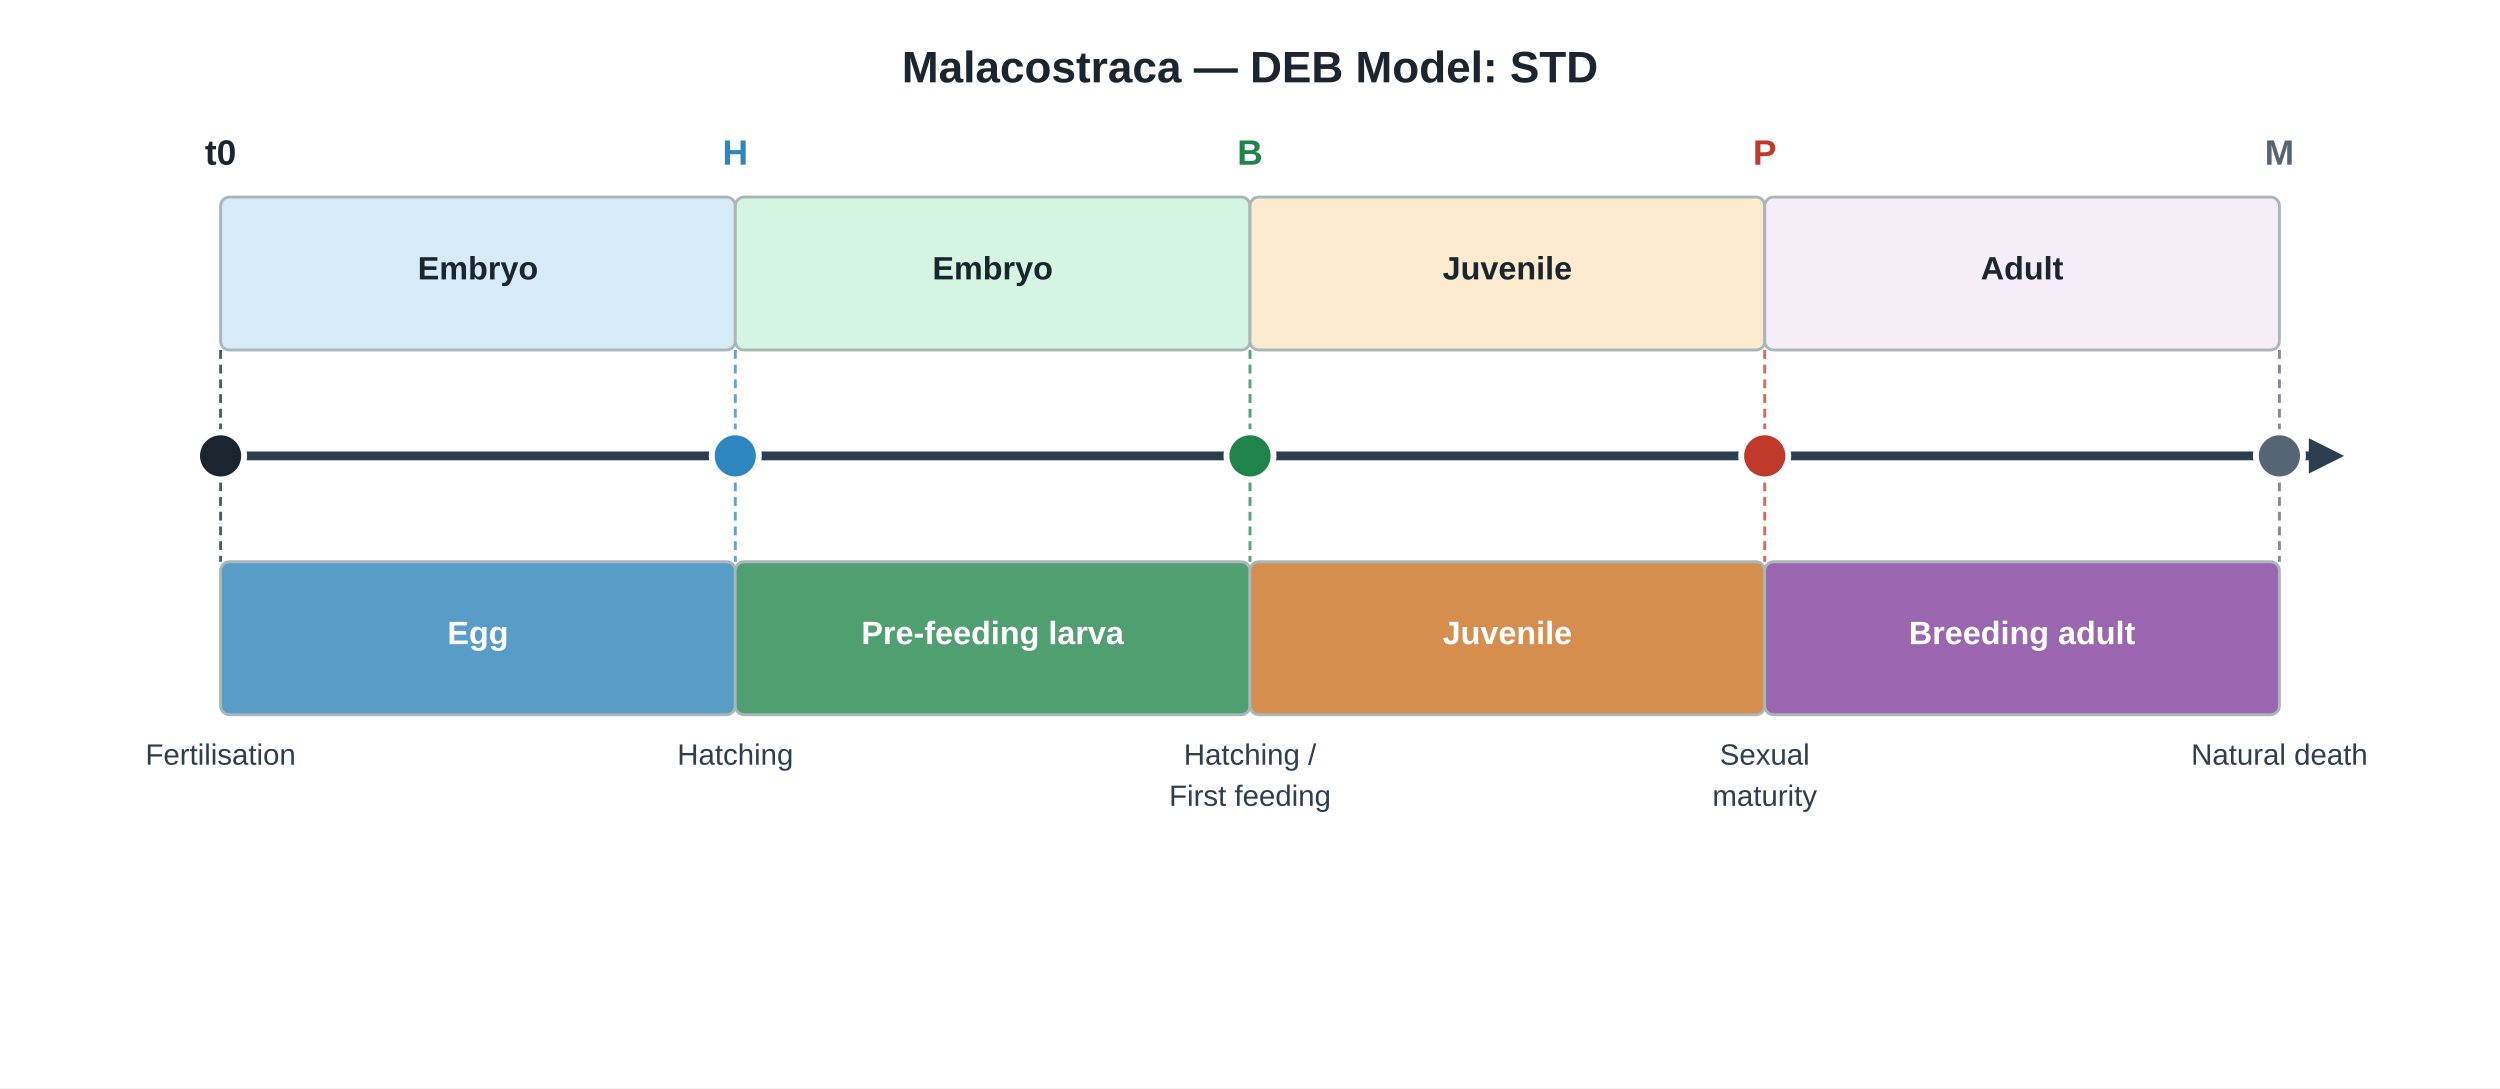
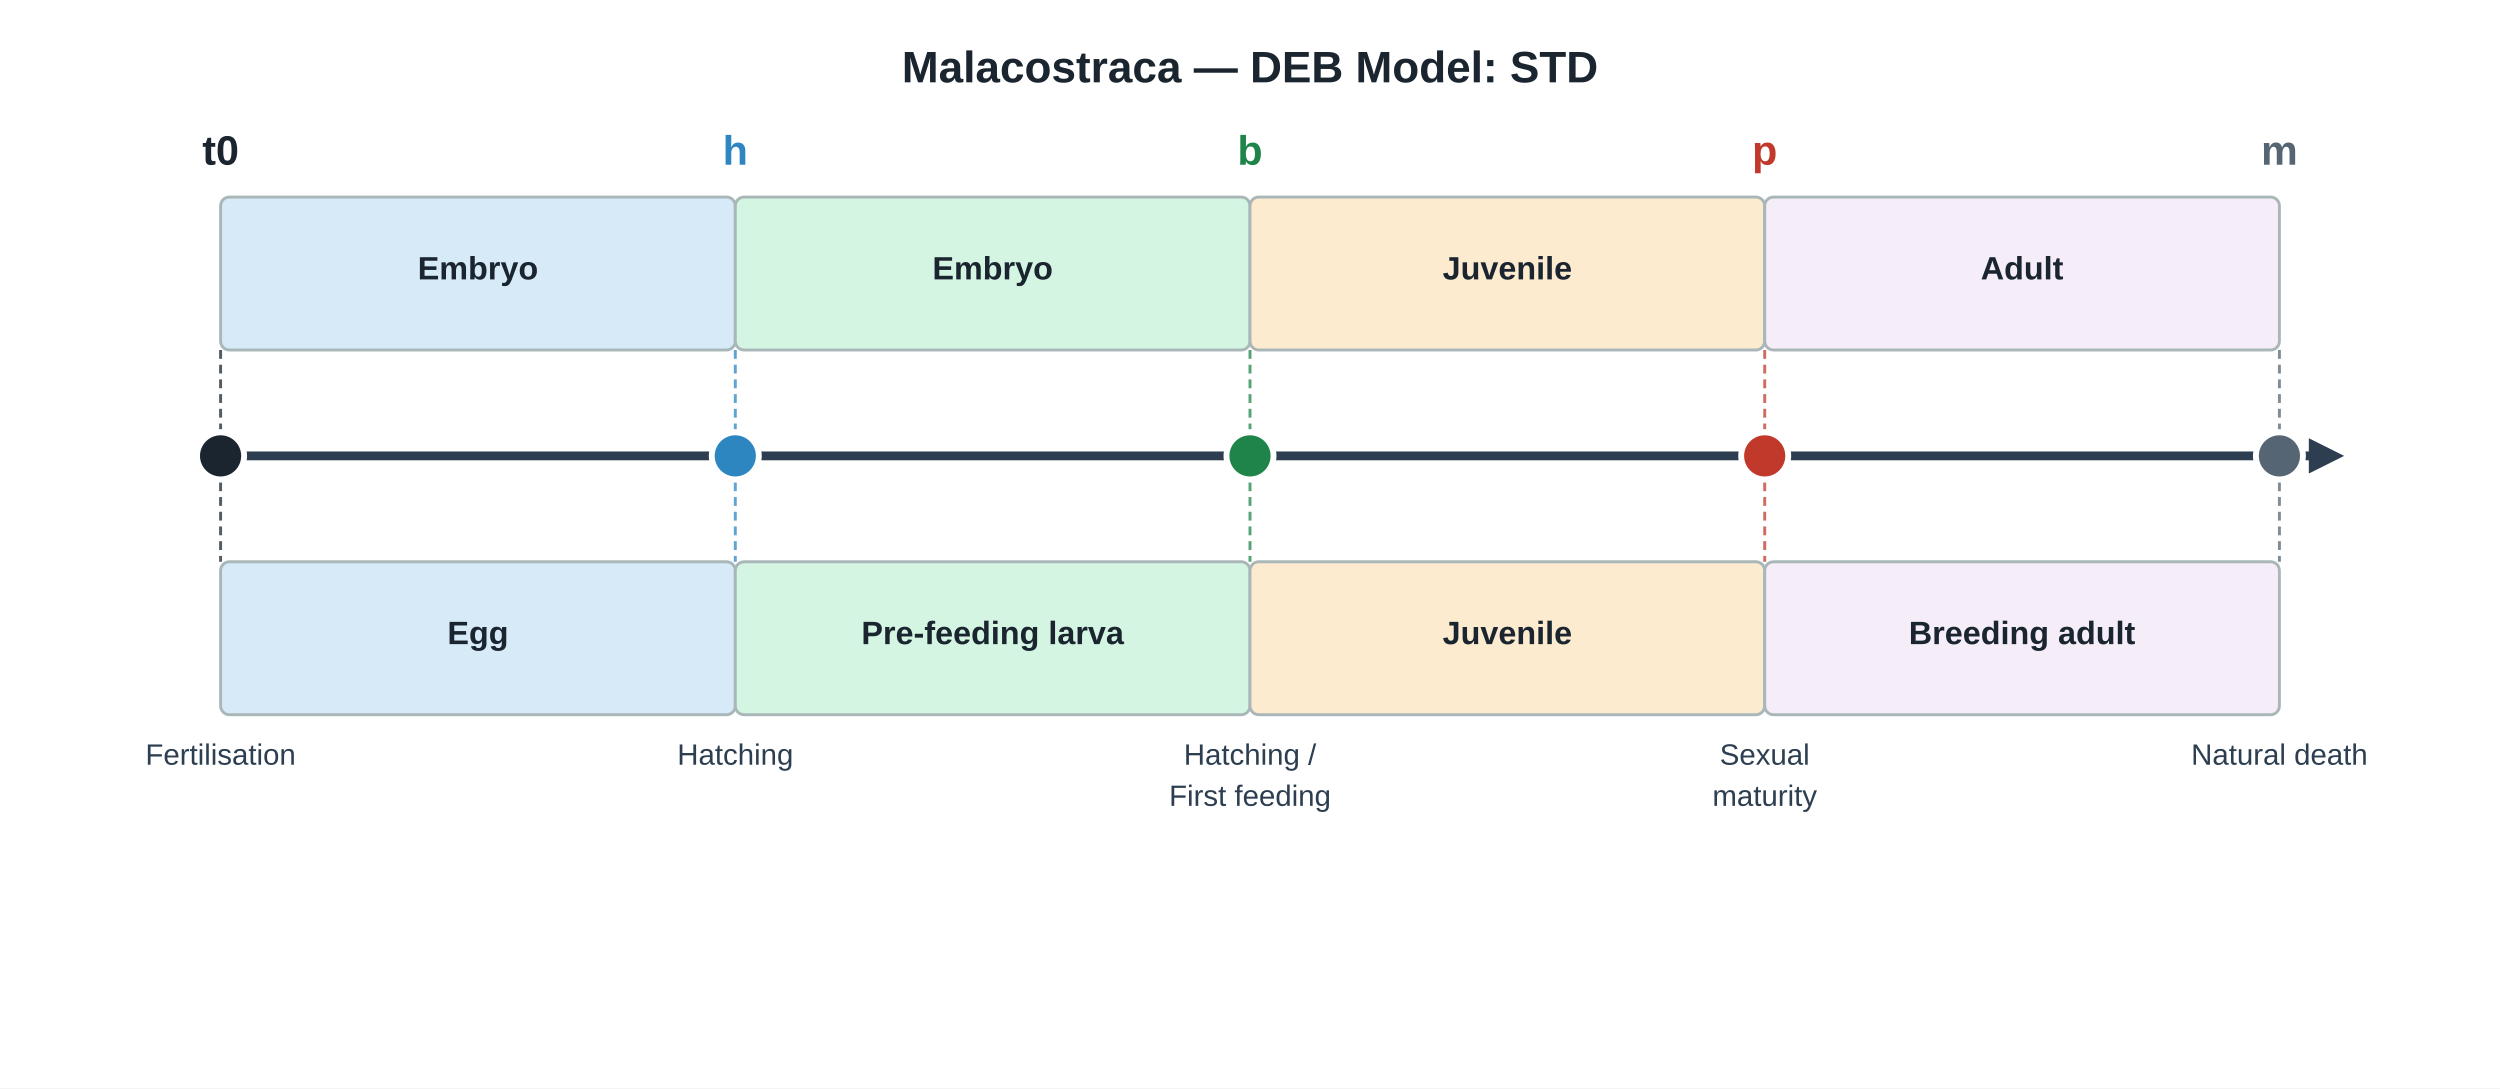
<svg xmlns="http://www.w3.org/2000/svg" width="850" height="370" viewBox="0 0 850 370" font-family="Arial,Helvetica,sans-serif">
  <rect width="850" height="370" fill="white" />
  <text x="425.0" y="28" text-anchor="middle" font-size="15" font-weight="bold" fill="#1A252F">Malacostraca — DEB Model: STD</text>
  <rect x="75" y="67" width="175" height="52" fill="#D6EAF8" stroke="#AAB7B8" stroke-width="1" rx="3" />
  <text x="162.5" y="95.0" text-anchor="middle" font-size="11" font-weight="bold" fill="#1A252F">Embryo</text>
-   <rect x="75" y="191" width="175" height="52" fill="#2980B9" stroke="#AAB7B8" stroke-width="1" rx="3" fill-opacity="0.78" />
-   <text x="162.5" y="219.0" text-anchor="middle" font-size="11" font-weight="bold" fill="white">Egg</text>
+   <rect x="75" y="191" width="175" height="52" fill="#D6EAF8" stroke="#AAB7B8" stroke-width="1" rx="3" />
+   <text x="162.5" y="219.0" text-anchor="middle" font-size="11" font-weight="bold" fill="#1A252F">Egg</text>
  <rect x="250" y="67" width="175" height="52" fill="#D5F5E3" stroke="#AAB7B8" stroke-width="1" rx="3" />
  <text x="337.5" y="95.0" text-anchor="middle" font-size="11" font-weight="bold" fill="#1A252F">Embryo</text>
-   <rect x="250" y="191" width="175" height="52" fill="#1E8449" stroke="#AAB7B8" stroke-width="1" rx="3" fill-opacity="0.78" />
-   <text x="337.5" y="219.0" text-anchor="middle" font-size="11" font-weight="bold" fill="white">Pre-feeding larva</text>
+   <rect x="250" y="191" width="175" height="52" fill="#D5F5E3" stroke="#AAB7B8" stroke-width="1" rx="3" />
+   <text x="337.5" y="219.0" text-anchor="middle" font-size="11" font-weight="bold" fill="#1A252F">Pre-feeding larva</text>
  <rect x="425" y="67" width="175" height="52" fill="#FDEBD0" stroke="#AAB7B8" stroke-width="1" rx="3" />
  <text x="512.5" y="95.0" text-anchor="middle" font-size="11" font-weight="bold" fill="#1A252F">Juvenile</text>
-   <rect x="425" y="191" width="175" height="52" fill="#CA6F1E" stroke="#AAB7B8" stroke-width="1" rx="3" fill-opacity="0.78" />
-   <text x="512.5" y="219.0" text-anchor="middle" font-size="11" font-weight="bold" fill="white">Juvenile</text>
+   <rect x="425" y="191" width="175" height="52" fill="#FDEBD0" stroke="#AAB7B8" stroke-width="1" rx="3" />
+   <text x="512.5" y="219.0" text-anchor="middle" font-size="11" font-weight="bold" fill="#1A252F">Juvenile</text>
  <rect x="600" y="67" width="175" height="52" fill="#F5EEF8" stroke="#AAB7B8" stroke-width="1" rx="3" />
  <text x="687.5" y="95.0" text-anchor="middle" font-size="11" font-weight="bold" fill="#1A252F">Adult</text>
-   <rect x="600" y="191" width="175" height="52" fill="#7D3C98" stroke="#AAB7B8" stroke-width="1" rx="3" fill-opacity="0.78" />
-   <text x="687.5" y="219.0" text-anchor="middle" font-size="11" font-weight="bold" fill="white">Breeding adult</text>
+   <rect x="600" y="191" width="175" height="52" fill="#F5EEF8" stroke="#AAB7B8" stroke-width="1" rx="3" />
+   <text x="687.5" y="219.0" text-anchor="middle" font-size="11" font-weight="bold" fill="#1A252F">Breeding adult</text>
  <line x1="75" y1="155" x2="787" y2="155" stroke="#2C3E50" stroke-width="3" />
  <polygon points="797,155 785,149 785,161" fill="#2C3E50" />
  <line x1="75" y1="119" x2="75" y2="146" stroke="#1A252F" stroke-width="1" stroke-dasharray="3,2" opacity="0.75" />
  <line x1="75" y1="164" x2="75" y2="191" stroke="#1A252F" stroke-width="1" stroke-dasharray="3,2" opacity="0.75" />
  <circle cx="75" cy="155" r="8" fill="#1A252F" stroke="white" stroke-width="2" />
-   <text x="75" y="56" text-anchor="middle" font-size="12" font-weight="bold" fill="#1A252F">t0</text>
+   <text x="75" y="56" text-anchor="middle" font-size="14" font-weight="bold" fill="#1A252F">t0</text>
  <text x="75" y="260" text-anchor="middle" font-size="10" fill="#2C3E50">Fertilisation</text>
  <line x1="250" y1="119" x2="250" y2="146" stroke="#2E86C1" stroke-width="1" stroke-dasharray="3,2" opacity="0.75" />
  <line x1="250" y1="164" x2="250" y2="191" stroke="#2E86C1" stroke-width="1" stroke-dasharray="3,2" opacity="0.75" />
  <circle cx="250" cy="155" r="8" fill="#2E86C1" stroke="white" stroke-width="2" />
-   <text x="250" y="56" text-anchor="middle" font-size="12" font-weight="bold" fill="#2E86C1">H</text>
+   <text x="250" y="56" text-anchor="middle" font-size="14" font-weight="bold" fill="#2E86C1">h</text>
  <text x="250" y="260" text-anchor="middle" font-size="10" fill="#2C3E50">Hatching</text>
  <line x1="425" y1="119" x2="425" y2="146" stroke="#1E8449" stroke-width="1" stroke-dasharray="3,2" opacity="0.75" />
  <line x1="425" y1="164" x2="425" y2="191" stroke="#1E8449" stroke-width="1" stroke-dasharray="3,2" opacity="0.75" />
  <circle cx="425" cy="155" r="8" fill="#1E8449" stroke="white" stroke-width="2" />
-   <text x="425" y="56" text-anchor="middle" font-size="12" font-weight="bold" fill="#1E8449">B</text>
+   <text x="425" y="56" text-anchor="middle" font-size="14" font-weight="bold" fill="#1E8449">b</text>
  <text x="425" y="260" text-anchor="middle" font-size="10" fill="#2C3E50">Hatching /</text>
  <text x="425" y="274" text-anchor="middle" font-size="10" fill="#2C3E50">First feeding</text>
  <line x1="600" y1="119" x2="600" y2="146" stroke="#C0392B" stroke-width="1" stroke-dasharray="3,2" opacity="0.75" />
  <line x1="600" y1="164" x2="600" y2="191" stroke="#C0392B" stroke-width="1" stroke-dasharray="3,2" opacity="0.75" />
  <circle cx="600" cy="155" r="8" fill="#C0392B" stroke="white" stroke-width="2" />
-   <text x="600" y="56" text-anchor="middle" font-size="12" font-weight="bold" fill="#C0392B">P</text>
+   <text x="600" y="56" text-anchor="middle" font-size="14" font-weight="bold" fill="#C0392B">p</text>
  <text x="600" y="260" text-anchor="middle" font-size="10" fill="#2C3E50">Sexual</text>
  <text x="600" y="274" text-anchor="middle" font-size="10" fill="#2C3E50">maturity</text>
  <line x1="775" y1="119" x2="775" y2="146" stroke="#566573" stroke-width="1" stroke-dasharray="3,2" opacity="0.75" />
  <line x1="775" y1="164" x2="775" y2="191" stroke="#566573" stroke-width="1" stroke-dasharray="3,2" opacity="0.75" />
  <circle cx="775" cy="155" r="8" fill="#566573" stroke="white" stroke-width="2" />
-   <text x="775" y="56" text-anchor="middle" font-size="12" font-weight="bold" fill="#566573">M</text>
+   <text x="775" y="56" text-anchor="middle" font-size="14" font-weight="bold" fill="#566573">m</text>
  <text x="775" y="260" text-anchor="middle" font-size="10" fill="#2C3E50">Natural death</text>
</svg>
